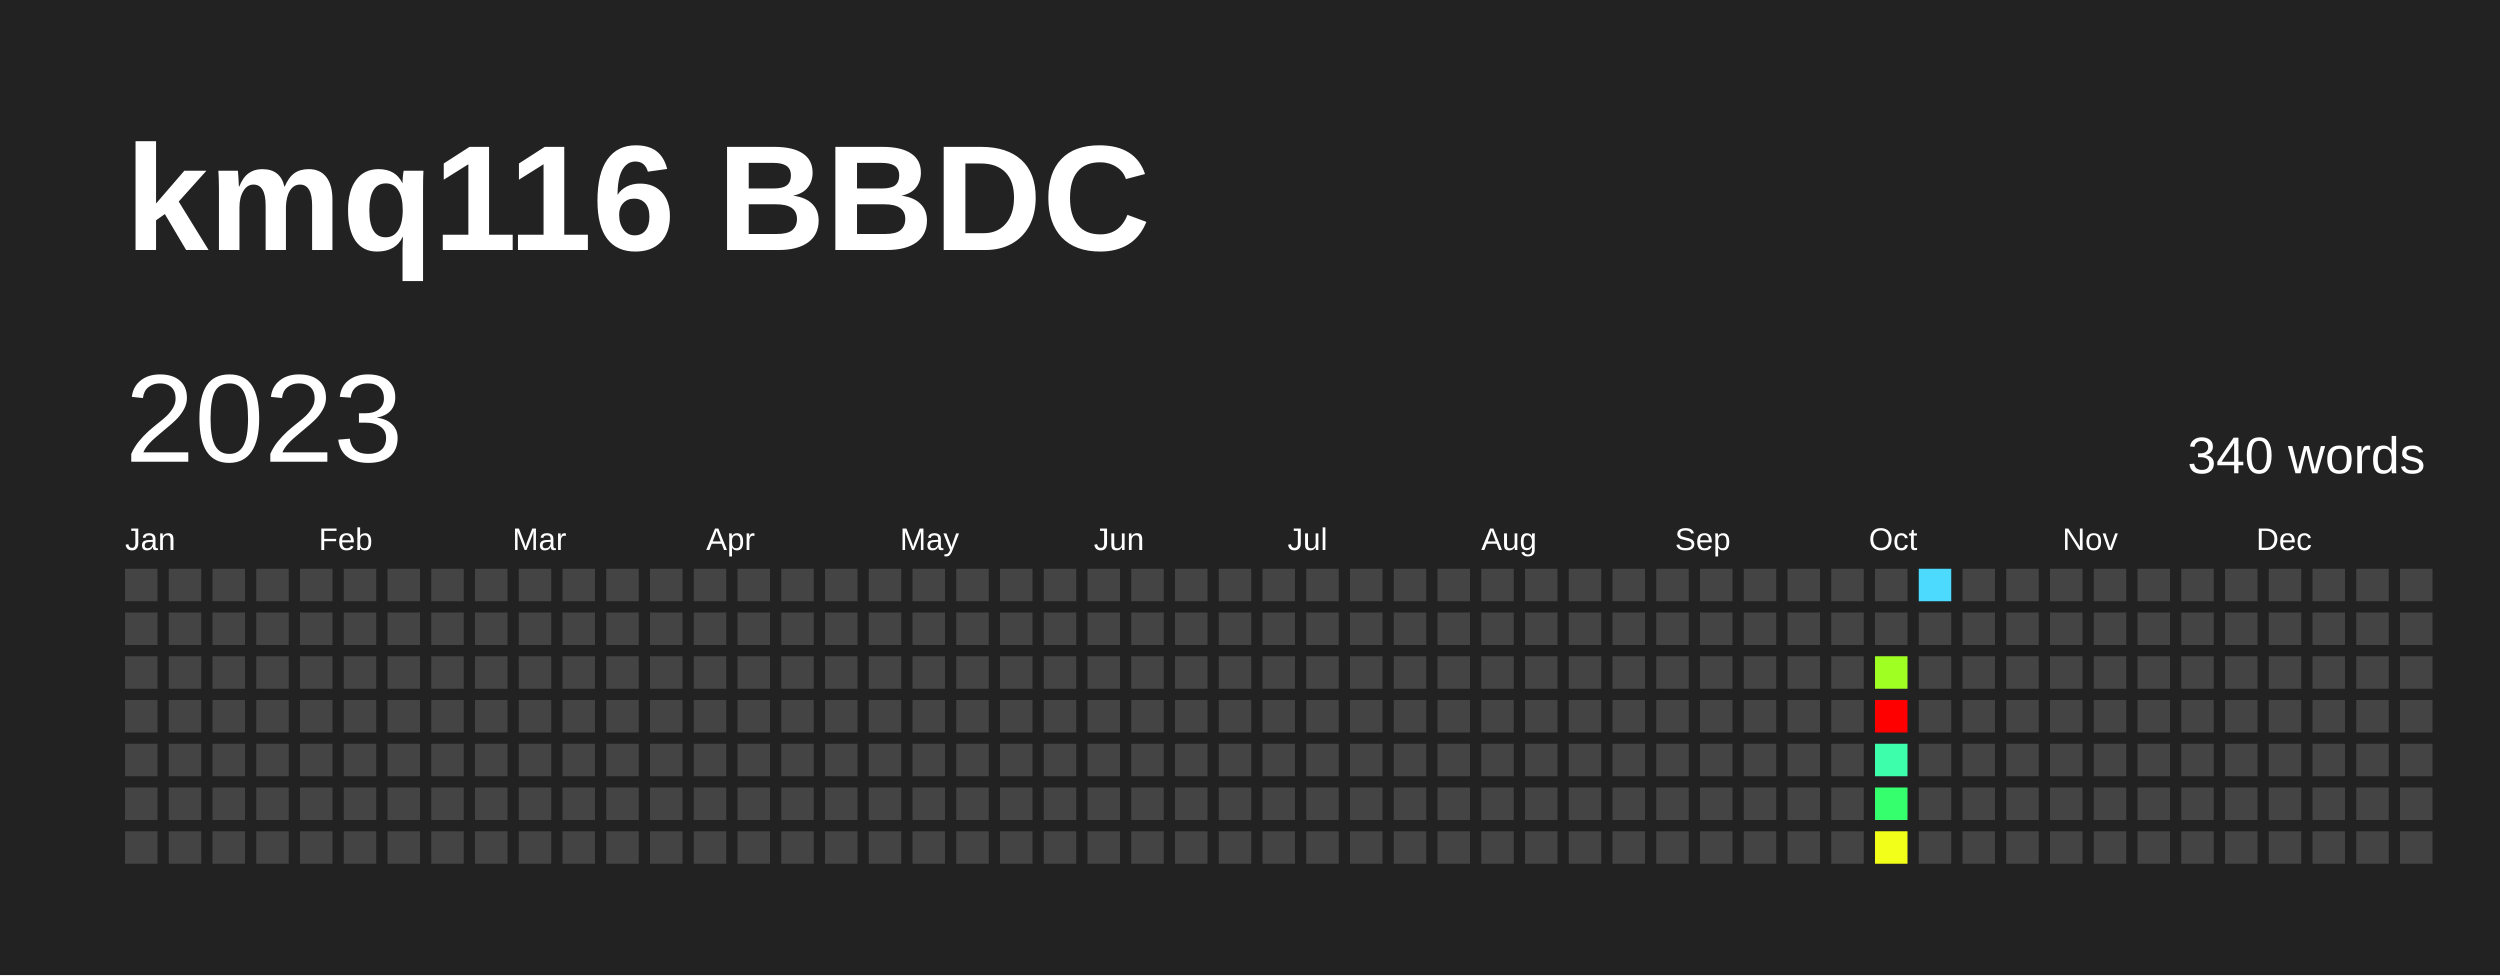
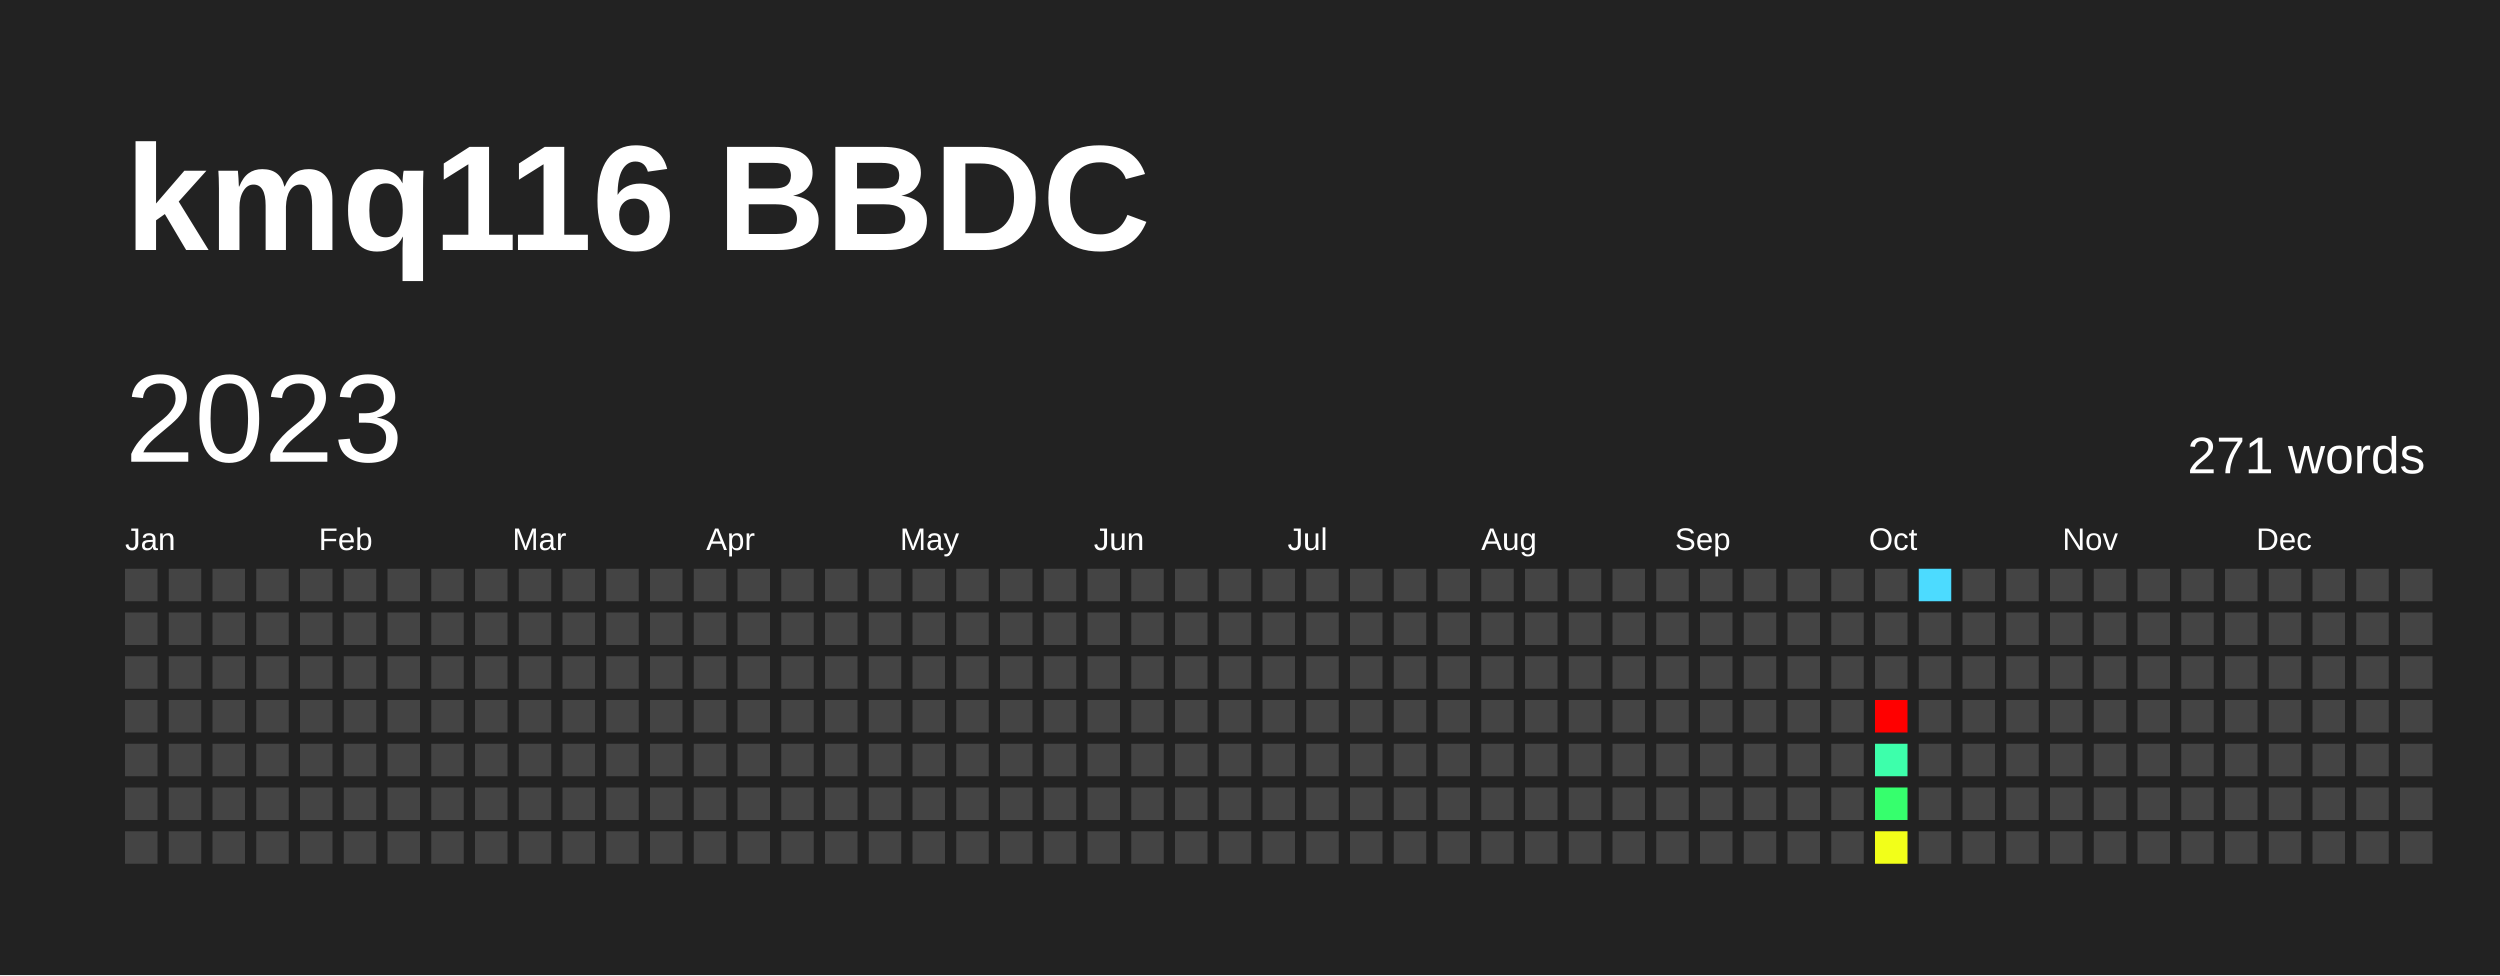
<svg xmlns="http://www.w3.org/2000/svg" baseProfile="full" height="78mm" version="1.1" viewBox="0,0,200,78" width="200mm">
  <defs />
  <rect fill="#222222" height="78" width="200" x="0" y="0" />
  <text fill="#FFFFFF" style="font-size:12px; font-family:Arial; font-weight:bold;" x="10" y="20">kmq116 BBDC</text>
  <text dominant-baseline="hanging" fill="#FFFFFF" style="font-size:10.0px; font-family:Arial;" x="10" y="30">2023</text>
-   <text dominant-baseline="hanging" fill="#FFFFFF" style="font-size:4.125px; font-family:Arial;" x="175" y="35">340 words</text>
+   <text dominant-baseline="hanging" fill="#FFFFFF" style="font-size:4.125px; font-family:Arial;" x="175" y="35">271 words</text>
  <text fill="#FFFFFF" style="font-size:2.5px; font-family:Arial" x="10.0" y="44">Jan</text>
  <text fill="#FFFFFF" style="font-size:2.5px; font-family:Arial" x="25.5" y="44">Feb</text>
  <text fill="#FFFFFF" style="font-size:2.5px; font-family:Arial" x="41.0" y="44">Mar</text>
  <text fill="#FFFFFF" style="font-size:2.5px; font-family:Arial" x="56.5" y="44">Apr</text>
  <text fill="#FFFFFF" style="font-size:2.5px; font-family:Arial" x="72.0" y="44">May</text>
  <text fill="#FFFFFF" style="font-size:2.5px; font-family:Arial" x="87.5" y="44">Jun</text>
  <text fill="#FFFFFF" style="font-size:2.5px; font-family:Arial" x="103.0" y="44">Jul</text>
  <text fill="#FFFFFF" style="font-size:2.5px; font-family:Arial" x="118.5" y="44">Aug</text>
  <text fill="#FFFFFF" style="font-size:2.5px; font-family:Arial" x="134.0" y="44">Sep</text>
  <text fill="#FFFFFF" style="font-size:2.5px; font-family:Arial" x="149.5" y="44">Oct</text>
  <text fill="#FFFFFF" style="font-size:2.5px; font-family:Arial" x="165.0" y="44">Nov</text>
  <text fill="#FFFFFF" style="font-size:2.5px; font-family:Arial" x="180.5" y="44">Dec</text>
  <rect fill="#444444" height="2.6" width="2.6" x="10.0" y="45.5" />
  <rect fill="#444444" height="2.6" width="2.6" x="10.0" y="49.0" />
  <rect fill="#444444" height="2.6" width="2.6" x="10.0" y="52.5" />
  <rect fill="#444444" height="2.6" width="2.6" x="10.0" y="56.0" />
  <rect fill="#444444" height="2.6" width="2.6" x="10.0" y="59.5" />
  <rect fill="#444444" height="2.6" width="2.6" x="10.0" y="63.0" />
  <rect fill="#444444" height="2.6" width="2.6" x="10.0" y="66.5" />
  <rect fill="#444444" height="2.6" width="2.6" x="13.5" y="45.5" />
  <rect fill="#444444" height="2.6" width="2.6" x="13.5" y="49.0" />
  <rect fill="#444444" height="2.6" width="2.6" x="13.5" y="52.5" />
  <rect fill="#444444" height="2.6" width="2.6" x="13.5" y="56.0" />
  <rect fill="#444444" height="2.6" width="2.6" x="13.5" y="59.5" />
  <rect fill="#444444" height="2.6" width="2.6" x="13.5" y="63.0" />
  <rect fill="#444444" height="2.6" width="2.6" x="13.5" y="66.5" />
  <rect fill="#444444" height="2.6" width="2.6" x="17.0" y="45.5" />
  <rect fill="#444444" height="2.6" width="2.6" x="17.0" y="49.0" />
  <rect fill="#444444" height="2.6" width="2.6" x="17.0" y="52.5" />
  <rect fill="#444444" height="2.6" width="2.6" x="17.0" y="56.0" />
  <rect fill="#444444" height="2.6" width="2.6" x="17.0" y="59.5" />
  <rect fill="#444444" height="2.6" width="2.6" x="17.0" y="63.0" />
  <rect fill="#444444" height="2.6" width="2.6" x="17.0" y="66.5" />
  <rect fill="#444444" height="2.6" width="2.6" x="20.5" y="45.5" />
  <rect fill="#444444" height="2.6" width="2.6" x="20.5" y="49.0" />
  <rect fill="#444444" height="2.6" width="2.6" x="20.5" y="52.5" />
  <rect fill="#444444" height="2.6" width="2.6" x="20.5" y="56.0" />
  <rect fill="#444444" height="2.6" width="2.6" x="20.5" y="59.5" />
  <rect fill="#444444" height="2.6" width="2.6" x="20.5" y="63.0" />
  <rect fill="#444444" height="2.6" width="2.6" x="20.5" y="66.5" />
  <rect fill="#444444" height="2.6" width="2.6" x="24.0" y="45.5" />
  <rect fill="#444444" height="2.6" width="2.6" x="24.0" y="49.0" />
  <rect fill="#444444" height="2.6" width="2.6" x="24.0" y="52.5" />
  <rect fill="#444444" height="2.6" width="2.6" x="24.0" y="56.0" />
  <rect fill="#444444" height="2.6" width="2.6" x="24.0" y="59.5" />
  <rect fill="#444444" height="2.6" width="2.6" x="24.0" y="63.0" />
  <rect fill="#444444" height="2.6" width="2.6" x="24.0" y="66.5" />
  <rect fill="#444444" height="2.6" width="2.6" x="27.5" y="45.5" />
  <rect fill="#444444" height="2.6" width="2.6" x="27.5" y="49.0" />
  <rect fill="#444444" height="2.6" width="2.6" x="27.5" y="52.5" />
  <rect fill="#444444" height="2.6" width="2.6" x="27.5" y="56.0" />
  <rect fill="#444444" height="2.6" width="2.6" x="27.5" y="59.5" />
  <rect fill="#444444" height="2.6" width="2.6" x="27.5" y="63.0" />
  <rect fill="#444444" height="2.6" width="2.6" x="27.5" y="66.5" />
  <rect fill="#444444" height="2.6" width="2.6" x="31.0" y="45.5" />
  <rect fill="#444444" height="2.6" width="2.6" x="31.0" y="49.0" />
  <rect fill="#444444" height="2.6" width="2.6" x="31.0" y="52.5" />
  <rect fill="#444444" height="2.6" width="2.6" x="31.0" y="56.0" />
  <rect fill="#444444" height="2.6" width="2.6" x="31.0" y="59.5" />
  <rect fill="#444444" height="2.6" width="2.6" x="31.0" y="63.0" />
  <rect fill="#444444" height="2.6" width="2.6" x="31.0" y="66.5" />
  <rect fill="#444444" height="2.6" width="2.6" x="34.5" y="45.5" />
  <rect fill="#444444" height="2.6" width="2.6" x="34.5" y="49.0" />
  <rect fill="#444444" height="2.6" width="2.6" x="34.5" y="52.5" />
  <rect fill="#444444" height="2.6" width="2.6" x="34.5" y="56.0" />
  <rect fill="#444444" height="2.6" width="2.6" x="34.5" y="59.5" />
  <rect fill="#444444" height="2.6" width="2.6" x="34.5" y="63.0" />
  <rect fill="#444444" height="2.6" width="2.6" x="34.5" y="66.5" />
  <rect fill="#444444" height="2.6" width="2.6" x="38.0" y="45.5" />
  <rect fill="#444444" height="2.6" width="2.6" x="38.0" y="49.0" />
  <rect fill="#444444" height="2.6" width="2.6" x="38.0" y="52.5" />
  <rect fill="#444444" height="2.6" width="2.6" x="38.0" y="56.0" />
  <rect fill="#444444" height="2.6" width="2.6" x="38.0" y="59.5" />
  <rect fill="#444444" height="2.6" width="2.6" x="38.0" y="63.0" />
  <rect fill="#444444" height="2.6" width="2.6" x="38.0" y="66.5" />
  <rect fill="#444444" height="2.6" width="2.6" x="41.5" y="45.5" />
  <rect fill="#444444" height="2.6" width="2.6" x="41.5" y="49.0" />
  <rect fill="#444444" height="2.6" width="2.6" x="41.5" y="52.5" />
  <rect fill="#444444" height="2.6" width="2.6" x="41.5" y="56.0" />
  <rect fill="#444444" height="2.6" width="2.6" x="41.5" y="59.5" />
  <rect fill="#444444" height="2.6" width="2.6" x="41.5" y="63.0" />
  <rect fill="#444444" height="2.6" width="2.6" x="41.5" y="66.5" />
  <rect fill="#444444" height="2.6" width="2.6" x="45.0" y="45.5" />
  <rect fill="#444444" height="2.6" width="2.6" x="45.0" y="49.0" />
  <rect fill="#444444" height="2.6" width="2.6" x="45.0" y="52.5" />
  <rect fill="#444444" height="2.6" width="2.6" x="45.0" y="56.0" />
  <rect fill="#444444" height="2.6" width="2.6" x="45.0" y="59.5" />
  <rect fill="#444444" height="2.6" width="2.6" x="45.0" y="63.0" />
  <rect fill="#444444" height="2.6" width="2.6" x="45.0" y="66.5" />
  <rect fill="#444444" height="2.6" width="2.6" x="48.5" y="45.5" />
  <rect fill="#444444" height="2.6" width="2.6" x="48.5" y="49.0" />
  <rect fill="#444444" height="2.6" width="2.6" x="48.5" y="52.5" />
  <rect fill="#444444" height="2.6" width="2.6" x="48.5" y="56.0" />
  <rect fill="#444444" height="2.6" width="2.6" x="48.5" y="59.5" />
  <rect fill="#444444" height="2.6" width="2.6" x="48.5" y="63.0" />
  <rect fill="#444444" height="2.6" width="2.6" x="48.5" y="66.5" />
  <rect fill="#444444" height="2.6" width="2.6" x="52.0" y="45.5" />
  <rect fill="#444444" height="2.6" width="2.6" x="52.0" y="49.0" />
  <rect fill="#444444" height="2.6" width="2.6" x="52.0" y="52.5" />
  <rect fill="#444444" height="2.6" width="2.6" x="52.0" y="56.0" />
  <rect fill="#444444" height="2.6" width="2.6" x="52.0" y="59.5" />
  <rect fill="#444444" height="2.6" width="2.6" x="52.0" y="63.0" />
  <rect fill="#444444" height="2.6" width="2.6" x="52.0" y="66.5" />
  <rect fill="#444444" height="2.6" width="2.6" x="55.5" y="45.5" />
  <rect fill="#444444" height="2.6" width="2.6" x="55.5" y="49.0" />
  <rect fill="#444444" height="2.6" width="2.6" x="55.5" y="52.5" />
  <rect fill="#444444" height="2.6" width="2.6" x="55.5" y="56.0" />
  <rect fill="#444444" height="2.6" width="2.6" x="55.5" y="59.5" />
  <rect fill="#444444" height="2.6" width="2.6" x="55.5" y="63.0" />
  <rect fill="#444444" height="2.6" width="2.6" x="55.5" y="66.5" />
  <rect fill="#444444" height="2.6" width="2.6" x="59.0" y="45.5" />
  <rect fill="#444444" height="2.6" width="2.6" x="59.0" y="49.0" />
  <rect fill="#444444" height="2.6" width="2.6" x="59.0" y="52.5" />
  <rect fill="#444444" height="2.6" width="2.6" x="59.0" y="56.0" />
  <rect fill="#444444" height="2.6" width="2.6" x="59.0" y="59.5" />
  <rect fill="#444444" height="2.6" width="2.6" x="59.0" y="63.0" />
  <rect fill="#444444" height="2.6" width="2.6" x="59.0" y="66.5" />
  <rect fill="#444444" height="2.6" width="2.6" x="62.5" y="45.5" />
  <rect fill="#444444" height="2.6" width="2.6" x="62.5" y="49.0" />
  <rect fill="#444444" height="2.6" width="2.6" x="62.5" y="52.5" />
  <rect fill="#444444" height="2.6" width="2.6" x="62.5" y="56.0" />
  <rect fill="#444444" height="2.6" width="2.6" x="62.5" y="59.5" />
  <rect fill="#444444" height="2.6" width="2.6" x="62.5" y="63.0" />
  <rect fill="#444444" height="2.6" width="2.6" x="62.5" y="66.5" />
  <rect fill="#444444" height="2.6" width="2.6" x="66.0" y="45.5" />
  <rect fill="#444444" height="2.6" width="2.6" x="66.0" y="49.0" />
  <rect fill="#444444" height="2.6" width="2.6" x="66.0" y="52.5" />
  <rect fill="#444444" height="2.6" width="2.6" x="66.0" y="56.0" />
  <rect fill="#444444" height="2.6" width="2.6" x="66.0" y="59.5" />
  <rect fill="#444444" height="2.6" width="2.6" x="66.0" y="63.0" />
  <rect fill="#444444" height="2.6" width="2.6" x="66.0" y="66.5" />
  <rect fill="#444444" height="2.6" width="2.6" x="69.5" y="45.5" />
  <rect fill="#444444" height="2.6" width="2.6" x="69.5" y="49.0" />
  <rect fill="#444444" height="2.6" width="2.6" x="69.5" y="52.5" />
  <rect fill="#444444" height="2.6" width="2.6" x="69.5" y="56.0" />
  <rect fill="#444444" height="2.6" width="2.6" x="69.5" y="59.5" />
  <rect fill="#444444" height="2.6" width="2.6" x="69.5" y="63.0" />
  <rect fill="#444444" height="2.6" width="2.6" x="69.5" y="66.5" />
  <rect fill="#444444" height="2.6" width="2.6" x="73.0" y="45.5" />
  <rect fill="#444444" height="2.6" width="2.6" x="73.0" y="49.0" />
  <rect fill="#444444" height="2.6" width="2.6" x="73.0" y="52.5" />
  <rect fill="#444444" height="2.6" width="2.6" x="73.0" y="56.0" />
  <rect fill="#444444" height="2.6" width="2.6" x="73.0" y="59.5" />
  <rect fill="#444444" height="2.6" width="2.6" x="73.0" y="63.0" />
  <rect fill="#444444" height="2.6" width="2.6" x="73.0" y="66.5" />
  <rect fill="#444444" height="2.6" width="2.6" x="76.5" y="45.5" />
  <rect fill="#444444" height="2.6" width="2.6" x="76.5" y="49.0" />
  <rect fill="#444444" height="2.6" width="2.6" x="76.5" y="52.5" />
  <rect fill="#444444" height="2.6" width="2.6" x="76.5" y="56.0" />
  <rect fill="#444444" height="2.6" width="2.6" x="76.5" y="59.5" />
  <rect fill="#444444" height="2.6" width="2.6" x="76.5" y="63.0" />
  <rect fill="#444444" height="2.6" width="2.6" x="76.5" y="66.5" />
  <rect fill="#444444" height="2.6" width="2.6" x="80.0" y="45.5" />
  <rect fill="#444444" height="2.6" width="2.6" x="80.0" y="49.0" />
  <rect fill="#444444" height="2.6" width="2.6" x="80.0" y="52.5" />
  <rect fill="#444444" height="2.6" width="2.6" x="80.0" y="56.0" />
  <rect fill="#444444" height="2.6" width="2.6" x="80.0" y="59.5" />
  <rect fill="#444444" height="2.6" width="2.6" x="80.0" y="63.0" />
  <rect fill="#444444" height="2.6" width="2.6" x="80.0" y="66.5" />
  <rect fill="#444444" height="2.6" width="2.6" x="83.5" y="45.5" />
  <rect fill="#444444" height="2.6" width="2.6" x="83.5" y="49.0" />
  <rect fill="#444444" height="2.6" width="2.6" x="83.5" y="52.5" />
  <rect fill="#444444" height="2.6" width="2.6" x="83.5" y="56.0" />
  <rect fill="#444444" height="2.6" width="2.6" x="83.5" y="59.5" />
  <rect fill="#444444" height="2.6" width="2.6" x="83.5" y="63.0" />
  <rect fill="#444444" height="2.6" width="2.6" x="83.5" y="66.5" />
  <rect fill="#444444" height="2.6" width="2.6" x="87.0" y="45.5" />
  <rect fill="#444444" height="2.6" width="2.6" x="87.0" y="49.0" />
  <rect fill="#444444" height="2.6" width="2.6" x="87.0" y="52.5" />
  <rect fill="#444444" height="2.6" width="2.6" x="87.0" y="56.0" />
  <rect fill="#444444" height="2.6" width="2.6" x="87.0" y="59.5" />
  <rect fill="#444444" height="2.6" width="2.6" x="87.0" y="63.0" />
  <rect fill="#444444" height="2.6" width="2.6" x="87.0" y="66.5" />
  <rect fill="#444444" height="2.6" width="2.6" x="90.5" y="45.5" />
  <rect fill="#444444" height="2.6" width="2.6" x="90.5" y="49.0" />
  <rect fill="#444444" height="2.6" width="2.6" x="90.5" y="52.5" />
  <rect fill="#444444" height="2.6" width="2.6" x="90.5" y="56.0" />
  <rect fill="#444444" height="2.6" width="2.6" x="90.5" y="59.5" />
  <rect fill="#444444" height="2.6" width="2.6" x="90.5" y="63.0" />
  <rect fill="#444444" height="2.6" width="2.6" x="90.5" y="66.5" />
  <rect fill="#444444" height="2.6" width="2.6" x="94.0" y="45.5" />
  <rect fill="#444444" height="2.6" width="2.6" x="94.0" y="49.0" />
  <rect fill="#444444" height="2.6" width="2.6" x="94.0" y="52.5" />
  <rect fill="#444444" height="2.6" width="2.6" x="94.0" y="56.0" />
  <rect fill="#444444" height="2.6" width="2.6" x="94.0" y="59.5" />
  <rect fill="#444444" height="2.6" width="2.6" x="94.0" y="63.0" />
  <rect fill="#444444" height="2.6" width="2.6" x="94.0" y="66.5" />
  <rect fill="#444444" height="2.6" width="2.6" x="97.5" y="45.5" />
  <rect fill="#444444" height="2.6" width="2.6" x="97.5" y="49.0" />
  <rect fill="#444444" height="2.6" width="2.6" x="97.5" y="52.5" />
  <rect fill="#444444" height="2.6" width="2.6" x="97.5" y="56.0" />
  <rect fill="#444444" height="2.6" width="2.6" x="97.5" y="59.5" />
  <rect fill="#444444" height="2.6" width="2.6" x="97.5" y="63.0" />
  <rect fill="#444444" height="2.6" width="2.6" x="97.5" y="66.5" />
  <rect fill="#444444" height="2.6" width="2.6" x="101.0" y="45.5" />
  <rect fill="#444444" height="2.6" width="2.6" x="101.0" y="49.0" />
  <rect fill="#444444" height="2.6" width="2.6" x="101.0" y="52.5" />
  <rect fill="#444444" height="2.6" width="2.6" x="101.0" y="56.0" />
  <rect fill="#444444" height="2.6" width="2.6" x="101.0" y="59.5" />
  <rect fill="#444444" height="2.6" width="2.6" x="101.0" y="63.0" />
  <rect fill="#444444" height="2.6" width="2.6" x="101.0" y="66.5" />
  <rect fill="#444444" height="2.6" width="2.6" x="104.5" y="45.5" />
  <rect fill="#444444" height="2.6" width="2.6" x="104.5" y="49.0" />
  <rect fill="#444444" height="2.6" width="2.6" x="104.5" y="52.5" />
  <rect fill="#444444" height="2.6" width="2.6" x="104.5" y="56.0" />
  <rect fill="#444444" height="2.6" width="2.6" x="104.5" y="59.5" />
  <rect fill="#444444" height="2.6" width="2.6" x="104.5" y="63.0" />
  <rect fill="#444444" height="2.6" width="2.6" x="104.5" y="66.5" />
  <rect fill="#444444" height="2.6" width="2.6" x="108.0" y="45.5" />
  <rect fill="#444444" height="2.6" width="2.6" x="108.0" y="49.0" />
  <rect fill="#444444" height="2.6" width="2.6" x="108.0" y="52.5" />
  <rect fill="#444444" height="2.6" width="2.6" x="108.0" y="56.0" />
  <rect fill="#444444" height="2.6" width="2.6" x="108.0" y="59.5" />
  <rect fill="#444444" height="2.6" width="2.6" x="108.0" y="63.0" />
  <rect fill="#444444" height="2.6" width="2.6" x="108.0" y="66.5" />
  <rect fill="#444444" height="2.6" width="2.6" x="111.5" y="45.5" />
  <rect fill="#444444" height="2.6" width="2.6" x="111.5" y="49.0" />
  <rect fill="#444444" height="2.6" width="2.6" x="111.5" y="52.5" />
  <rect fill="#444444" height="2.6" width="2.6" x="111.5" y="56.0" />
  <rect fill="#444444" height="2.6" width="2.6" x="111.5" y="59.5" />
  <rect fill="#444444" height="2.6" width="2.6" x="111.5" y="63.0" />
  <rect fill="#444444" height="2.6" width="2.6" x="111.5" y="66.5" />
  <rect fill="#444444" height="2.6" width="2.6" x="115.0" y="45.5" />
  <rect fill="#444444" height="2.6" width="2.6" x="115.0" y="49.0" />
  <rect fill="#444444" height="2.6" width="2.6" x="115.0" y="52.5" />
  <rect fill="#444444" height="2.6" width="2.6" x="115.0" y="56.0" />
  <rect fill="#444444" height="2.6" width="2.6" x="115.0" y="59.5" />
  <rect fill="#444444" height="2.6" width="2.6" x="115.0" y="63.0" />
  <rect fill="#444444" height="2.6" width="2.6" x="115.0" y="66.5" />
  <rect fill="#444444" height="2.6" width="2.6" x="118.5" y="45.5" />
  <rect fill="#444444" height="2.6" width="2.6" x="118.5" y="49.0" />
  <rect fill="#444444" height="2.6" width="2.6" x="118.5" y="52.5" />
  <rect fill="#444444" height="2.6" width="2.6" x="118.5" y="56.0" />
  <rect fill="#444444" height="2.6" width="2.6" x="118.5" y="59.5" />
  <rect fill="#444444" height="2.6" width="2.6" x="118.5" y="63.0" />
  <rect fill="#444444" height="2.6" width="2.6" x="118.5" y="66.5" />
  <rect fill="#444444" height="2.6" width="2.6" x="122.0" y="45.5" />
  <rect fill="#444444" height="2.6" width="2.6" x="122.0" y="49.0" />
  <rect fill="#444444" height="2.6" width="2.6" x="122.0" y="52.5" />
  <rect fill="#444444" height="2.6" width="2.6" x="122.0" y="56.0" />
  <rect fill="#444444" height="2.6" width="2.6" x="122.0" y="59.5" />
  <rect fill="#444444" height="2.6" width="2.6" x="122.0" y="63.0" />
  <rect fill="#444444" height="2.6" width="2.6" x="122.0" y="66.5" />
  <rect fill="#444444" height="2.6" width="2.6" x="125.5" y="45.5" />
  <rect fill="#444444" height="2.6" width="2.6" x="125.5" y="49.0" />
  <rect fill="#444444" height="2.6" width="2.6" x="125.5" y="52.5" />
  <rect fill="#444444" height="2.6" width="2.6" x="125.5" y="56.0" />
  <rect fill="#444444" height="2.6" width="2.6" x="125.5" y="59.5" />
  <rect fill="#444444" height="2.6" width="2.6" x="125.5" y="63.0" />
  <rect fill="#444444" height="2.6" width="2.6" x="125.5" y="66.5" />
  <rect fill="#444444" height="2.6" width="2.6" x="129.0" y="45.5" />
  <rect fill="#444444" height="2.6" width="2.6" x="129.0" y="49.0" />
  <rect fill="#444444" height="2.6" width="2.6" x="129.0" y="52.5" />
  <rect fill="#444444" height="2.6" width="2.6" x="129.0" y="56.0" />
  <rect fill="#444444" height="2.6" width="2.6" x="129.0" y="59.5" />
  <rect fill="#444444" height="2.6" width="2.6" x="129.0" y="63.0" />
  <rect fill="#444444" height="2.6" width="2.6" x="129.0" y="66.5" />
  <rect fill="#444444" height="2.6" width="2.6" x="132.5" y="45.5" />
  <rect fill="#444444" height="2.6" width="2.6" x="132.5" y="49.0" />
  <rect fill="#444444" height="2.6" width="2.6" x="132.5" y="52.5" />
  <rect fill="#444444" height="2.6" width="2.6" x="132.5" y="56.0" />
  <rect fill="#444444" height="2.6" width="2.6" x="132.5" y="59.5" />
  <rect fill="#444444" height="2.6" width="2.6" x="132.5" y="63.0" />
  <rect fill="#444444" height="2.6" width="2.6" x="132.5" y="66.5" />
  <rect fill="#444444" height="2.6" width="2.6" x="136.0" y="45.5" />
  <rect fill="#444444" height="2.6" width="2.6" x="136.0" y="49.0" />
  <rect fill="#444444" height="2.6" width="2.6" x="136.0" y="52.5" />
  <rect fill="#444444" height="2.6" width="2.6" x="136.0" y="56.0" />
  <rect fill="#444444" height="2.6" width="2.6" x="136.0" y="59.5" />
  <rect fill="#444444" height="2.6" width="2.6" x="136.0" y="63.0" />
  <rect fill="#444444" height="2.6" width="2.6" x="136.0" y="66.5" />
  <rect fill="#444444" height="2.6" width="2.6" x="139.5" y="45.5" />
  <rect fill="#444444" height="2.6" width="2.6" x="139.5" y="49.0" />
  <rect fill="#444444" height="2.6" width="2.6" x="139.5" y="52.5" />
  <rect fill="#444444" height="2.6" width="2.6" x="139.5" y="56.0" />
  <rect fill="#444444" height="2.6" width="2.6" x="139.5" y="59.5" />
  <rect fill="#444444" height="2.6" width="2.6" x="139.5" y="63.0" />
  <rect fill="#444444" height="2.6" width="2.6" x="139.5" y="66.5" />
  <rect fill="#444444" height="2.6" width="2.6" x="143.0" y="45.5" />
  <rect fill="#444444" height="2.6" width="2.6" x="143.0" y="49.0" />
  <rect fill="#444444" height="2.6" width="2.6" x="143.0" y="52.5" />
  <rect fill="#444444" height="2.6" width="2.6" x="143.0" y="56.0" />
  <rect fill="#444444" height="2.6" width="2.6" x="143.0" y="59.5" />
  <rect fill="#444444" height="2.6" width="2.6" x="143.0" y="63.0" />
  <rect fill="#444444" height="2.6" width="2.6" x="143.0" y="66.5" />
  <rect fill="#444444" height="2.6" width="2.6" x="146.5" y="45.5" />
  <rect fill="#444444" height="2.6" width="2.6" x="146.5" y="49.0" />
  <rect fill="#444444" height="2.6" width="2.6" x="146.5" y="52.5" />
  <rect fill="#444444" height="2.6" width="2.6" x="146.5" y="56.0" />
  <rect fill="#444444" height="2.6" width="2.6" x="146.5" y="59.5" />
  <rect fill="#444444" height="2.6" width="2.6" x="146.5" y="63.0" />
  <rect fill="#444444" height="2.6" width="2.6" x="146.5" y="66.5" />
  <rect fill="#444444" height="2.6" width="2.6" x="150.0" y="45.5" />
  <rect fill="#444444" height="2.6" width="2.6" x="150.0" y="49.0" />
-   <rect fill="#a0ff22" height="2.6" width="2.6" x="150.0" y="52.5" />
+   <rect fill="#444444" height="2.6" width="2.6" x="150.0" y="52.5" />
  <rect fill="red" height="2.6" width="2.6" x="150.0" y="56.0" />
  <rect fill="#3dffab" height="2.6" width="2.6" x="150.0" y="59.5" />
  <rect fill="#36ff6d" height="2.6" width="2.6" x="150.0" y="63.0" />
  <rect fill="#f2ff19" height="2.6" width="2.6" x="150.0" y="66.5" />
  <rect fill="#4cdbff" height="2.6" width="2.6" x="153.5" y="45.5" />
  <rect fill="#444444" height="2.6" width="2.6" x="153.5" y="49.0" />
  <rect fill="#444444" height="2.6" width="2.6" x="153.5" y="52.5" />
  <rect fill="#444444" height="2.6" width="2.6" x="153.5" y="56.0" />
  <rect fill="#444444" height="2.6" width="2.6" x="153.5" y="59.5" />
  <rect fill="#444444" height="2.6" width="2.6" x="153.5" y="63.0" />
  <rect fill="#444444" height="2.6" width="2.6" x="153.5" y="66.5" />
  <rect fill="#444444" height="2.6" width="2.6" x="157.0" y="45.5" />
  <rect fill="#444444" height="2.6" width="2.6" x="157.0" y="49.0" />
  <rect fill="#444444" height="2.6" width="2.6" x="157.0" y="52.5" />
  <rect fill="#444444" height="2.6" width="2.6" x="157.0" y="56.0" />
  <rect fill="#444444" height="2.6" width="2.6" x="157.0" y="59.5" />
  <rect fill="#444444" height="2.6" width="2.6" x="157.0" y="63.0" />
  <rect fill="#444444" height="2.6" width="2.6" x="157.0" y="66.5" />
  <rect fill="#444444" height="2.6" width="2.6" x="160.5" y="45.5" />
  <rect fill="#444444" height="2.6" width="2.6" x="160.5" y="49.0" />
  <rect fill="#444444" height="2.6" width="2.6" x="160.5" y="52.5" />
  <rect fill="#444444" height="2.6" width="2.6" x="160.5" y="56.0" />
  <rect fill="#444444" height="2.6" width="2.6" x="160.5" y="59.5" />
  <rect fill="#444444" height="2.6" width="2.6" x="160.5" y="63.0" />
  <rect fill="#444444" height="2.6" width="2.6" x="160.5" y="66.5" />
  <rect fill="#444444" height="2.6" width="2.6" x="164.0" y="45.5" />
  <rect fill="#444444" height="2.6" width="2.6" x="164.0" y="49.0" />
  <rect fill="#444444" height="2.6" width="2.6" x="164.0" y="52.5" />
  <rect fill="#444444" height="2.6" width="2.6" x="164.0" y="56.0" />
  <rect fill="#444444" height="2.6" width="2.6" x="164.0" y="59.5" />
  <rect fill="#444444" height="2.6" width="2.6" x="164.0" y="63.0" />
  <rect fill="#444444" height="2.6" width="2.6" x="164.0" y="66.5" />
  <rect fill="#444444" height="2.6" width="2.6" x="167.5" y="45.5" />
  <rect fill="#444444" height="2.6" width="2.6" x="167.5" y="49.0" />
  <rect fill="#444444" height="2.6" width="2.6" x="167.5" y="52.5" />
  <rect fill="#444444" height="2.6" width="2.6" x="167.5" y="56.0" />
  <rect fill="#444444" height="2.6" width="2.6" x="167.5" y="59.5" />
  <rect fill="#444444" height="2.6" width="2.6" x="167.5" y="63.0" />
  <rect fill="#444444" height="2.6" width="2.6" x="167.5" y="66.5" />
  <rect fill="#444444" height="2.6" width="2.6" x="171.0" y="45.5" />
  <rect fill="#444444" height="2.6" width="2.6" x="171.0" y="49.0" />
  <rect fill="#444444" height="2.6" width="2.6" x="171.0" y="52.5" />
  <rect fill="#444444" height="2.6" width="2.6" x="171.0" y="56.0" />
  <rect fill="#444444" height="2.6" width="2.6" x="171.0" y="59.5" />
  <rect fill="#444444" height="2.6" width="2.6" x="171.0" y="63.0" />
  <rect fill="#444444" height="2.6" width="2.6" x="171.0" y="66.5" />
  <rect fill="#444444" height="2.6" width="2.6" x="174.5" y="45.5" />
  <rect fill="#444444" height="2.6" width="2.6" x="174.5" y="49.0" />
  <rect fill="#444444" height="2.6" width="2.6" x="174.5" y="52.5" />
  <rect fill="#444444" height="2.6" width="2.6" x="174.5" y="56.0" />
  <rect fill="#444444" height="2.6" width="2.6" x="174.5" y="59.5" />
  <rect fill="#444444" height="2.6" width="2.6" x="174.5" y="63.0" />
  <rect fill="#444444" height="2.6" width="2.6" x="174.5" y="66.5" />
  <rect fill="#444444" height="2.6" width="2.6" x="178.0" y="45.5" />
  <rect fill="#444444" height="2.6" width="2.6" x="178.0" y="49.0" />
  <rect fill="#444444" height="2.6" width="2.6" x="178.0" y="52.5" />
  <rect fill="#444444" height="2.6" width="2.6" x="178.0" y="56.0" />
  <rect fill="#444444" height="2.6" width="2.6" x="178.0" y="59.5" />
  <rect fill="#444444" height="2.6" width="2.6" x="178.0" y="63.0" />
  <rect fill="#444444" height="2.6" width="2.6" x="178.0" y="66.5" />
  <rect fill="#444444" height="2.6" width="2.6" x="181.5" y="45.5" />
  <rect fill="#444444" height="2.6" width="2.6" x="181.5" y="49.0" />
  <rect fill="#444444" height="2.6" width="2.6" x="181.5" y="52.5" />
  <rect fill="#444444" height="2.6" width="2.6" x="181.5" y="56.0" />
  <rect fill="#444444" height="2.6" width="2.6" x="181.5" y="59.5" />
  <rect fill="#444444" height="2.6" width="2.6" x="181.5" y="63.0" />
  <rect fill="#444444" height="2.6" width="2.6" x="181.5" y="66.5" />
  <rect fill="#444444" height="2.6" width="2.6" x="185.0" y="45.5" />
  <rect fill="#444444" height="2.6" width="2.6" x="185.0" y="49.0" />
  <rect fill="#444444" height="2.6" width="2.6" x="185.0" y="52.5" />
  <rect fill="#444444" height="2.6" width="2.6" x="185.0" y="56.0" />
  <rect fill="#444444" height="2.6" width="2.6" x="185.0" y="59.5" />
  <rect fill="#444444" height="2.6" width="2.6" x="185.0" y="63.0" />
  <rect fill="#444444" height="2.6" width="2.6" x="185.0" y="66.5" />
  <rect fill="#444444" height="2.6" width="2.6" x="188.5" y="45.5" />
  <rect fill="#444444" height="2.6" width="2.6" x="188.5" y="49.0" />
  <rect fill="#444444" height="2.6" width="2.6" x="188.5" y="52.5" />
  <rect fill="#444444" height="2.6" width="2.6" x="188.5" y="56.0" />
  <rect fill="#444444" height="2.6" width="2.6" x="188.5" y="59.5" />
  <rect fill="#444444" height="2.6" width="2.6" x="188.5" y="63.0" />
  <rect fill="#444444" height="2.6" width="2.6" x="188.5" y="66.5" />
  <rect fill="#444444" height="2.6" width="2.6" x="192.0" y="45.5" />
  <rect fill="#444444" height="2.6" width="2.6" x="192.0" y="49.0" />
  <rect fill="#444444" height="2.6" width="2.6" x="192.0" y="52.5" />
  <rect fill="#444444" height="2.6" width="2.6" x="192.0" y="56.0" />
  <rect fill="#444444" height="2.6" width="2.6" x="192.0" y="59.5" />
  <rect fill="#444444" height="2.6" width="2.6" x="192.0" y="63.0" />
  <rect fill="#444444" height="2.6" width="2.6" x="192.0" y="66.5" />
</svg>
